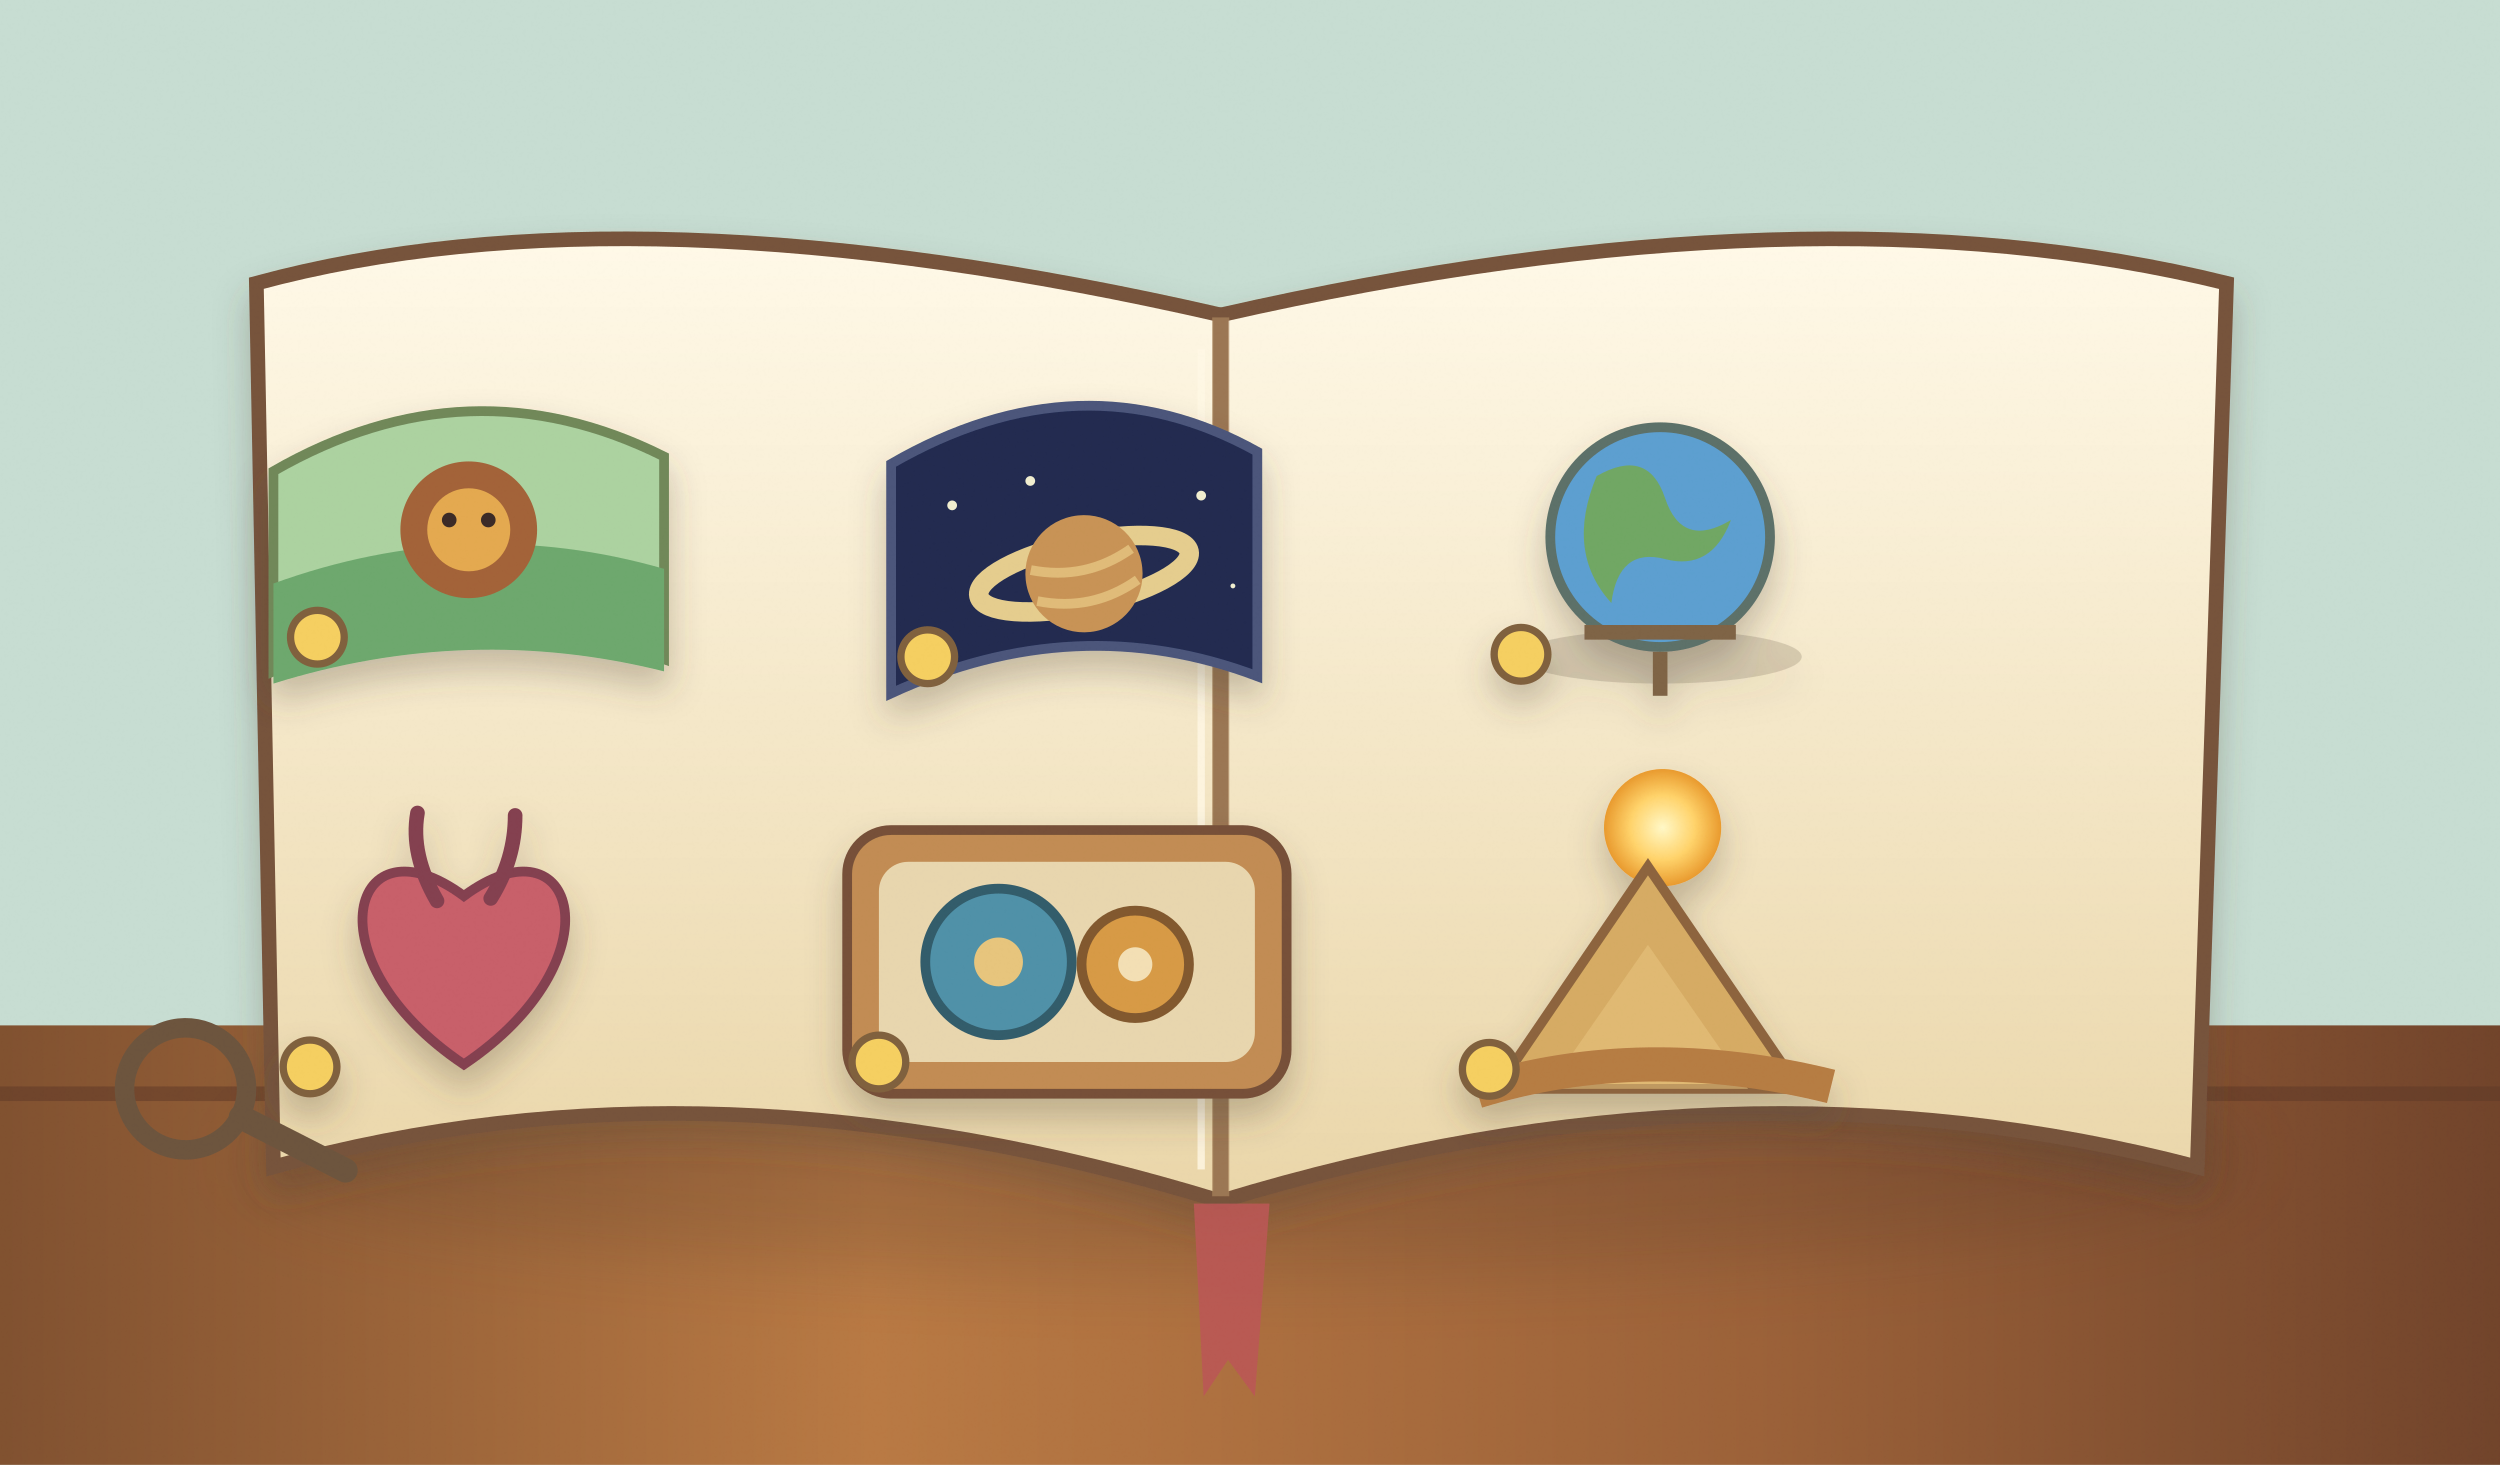
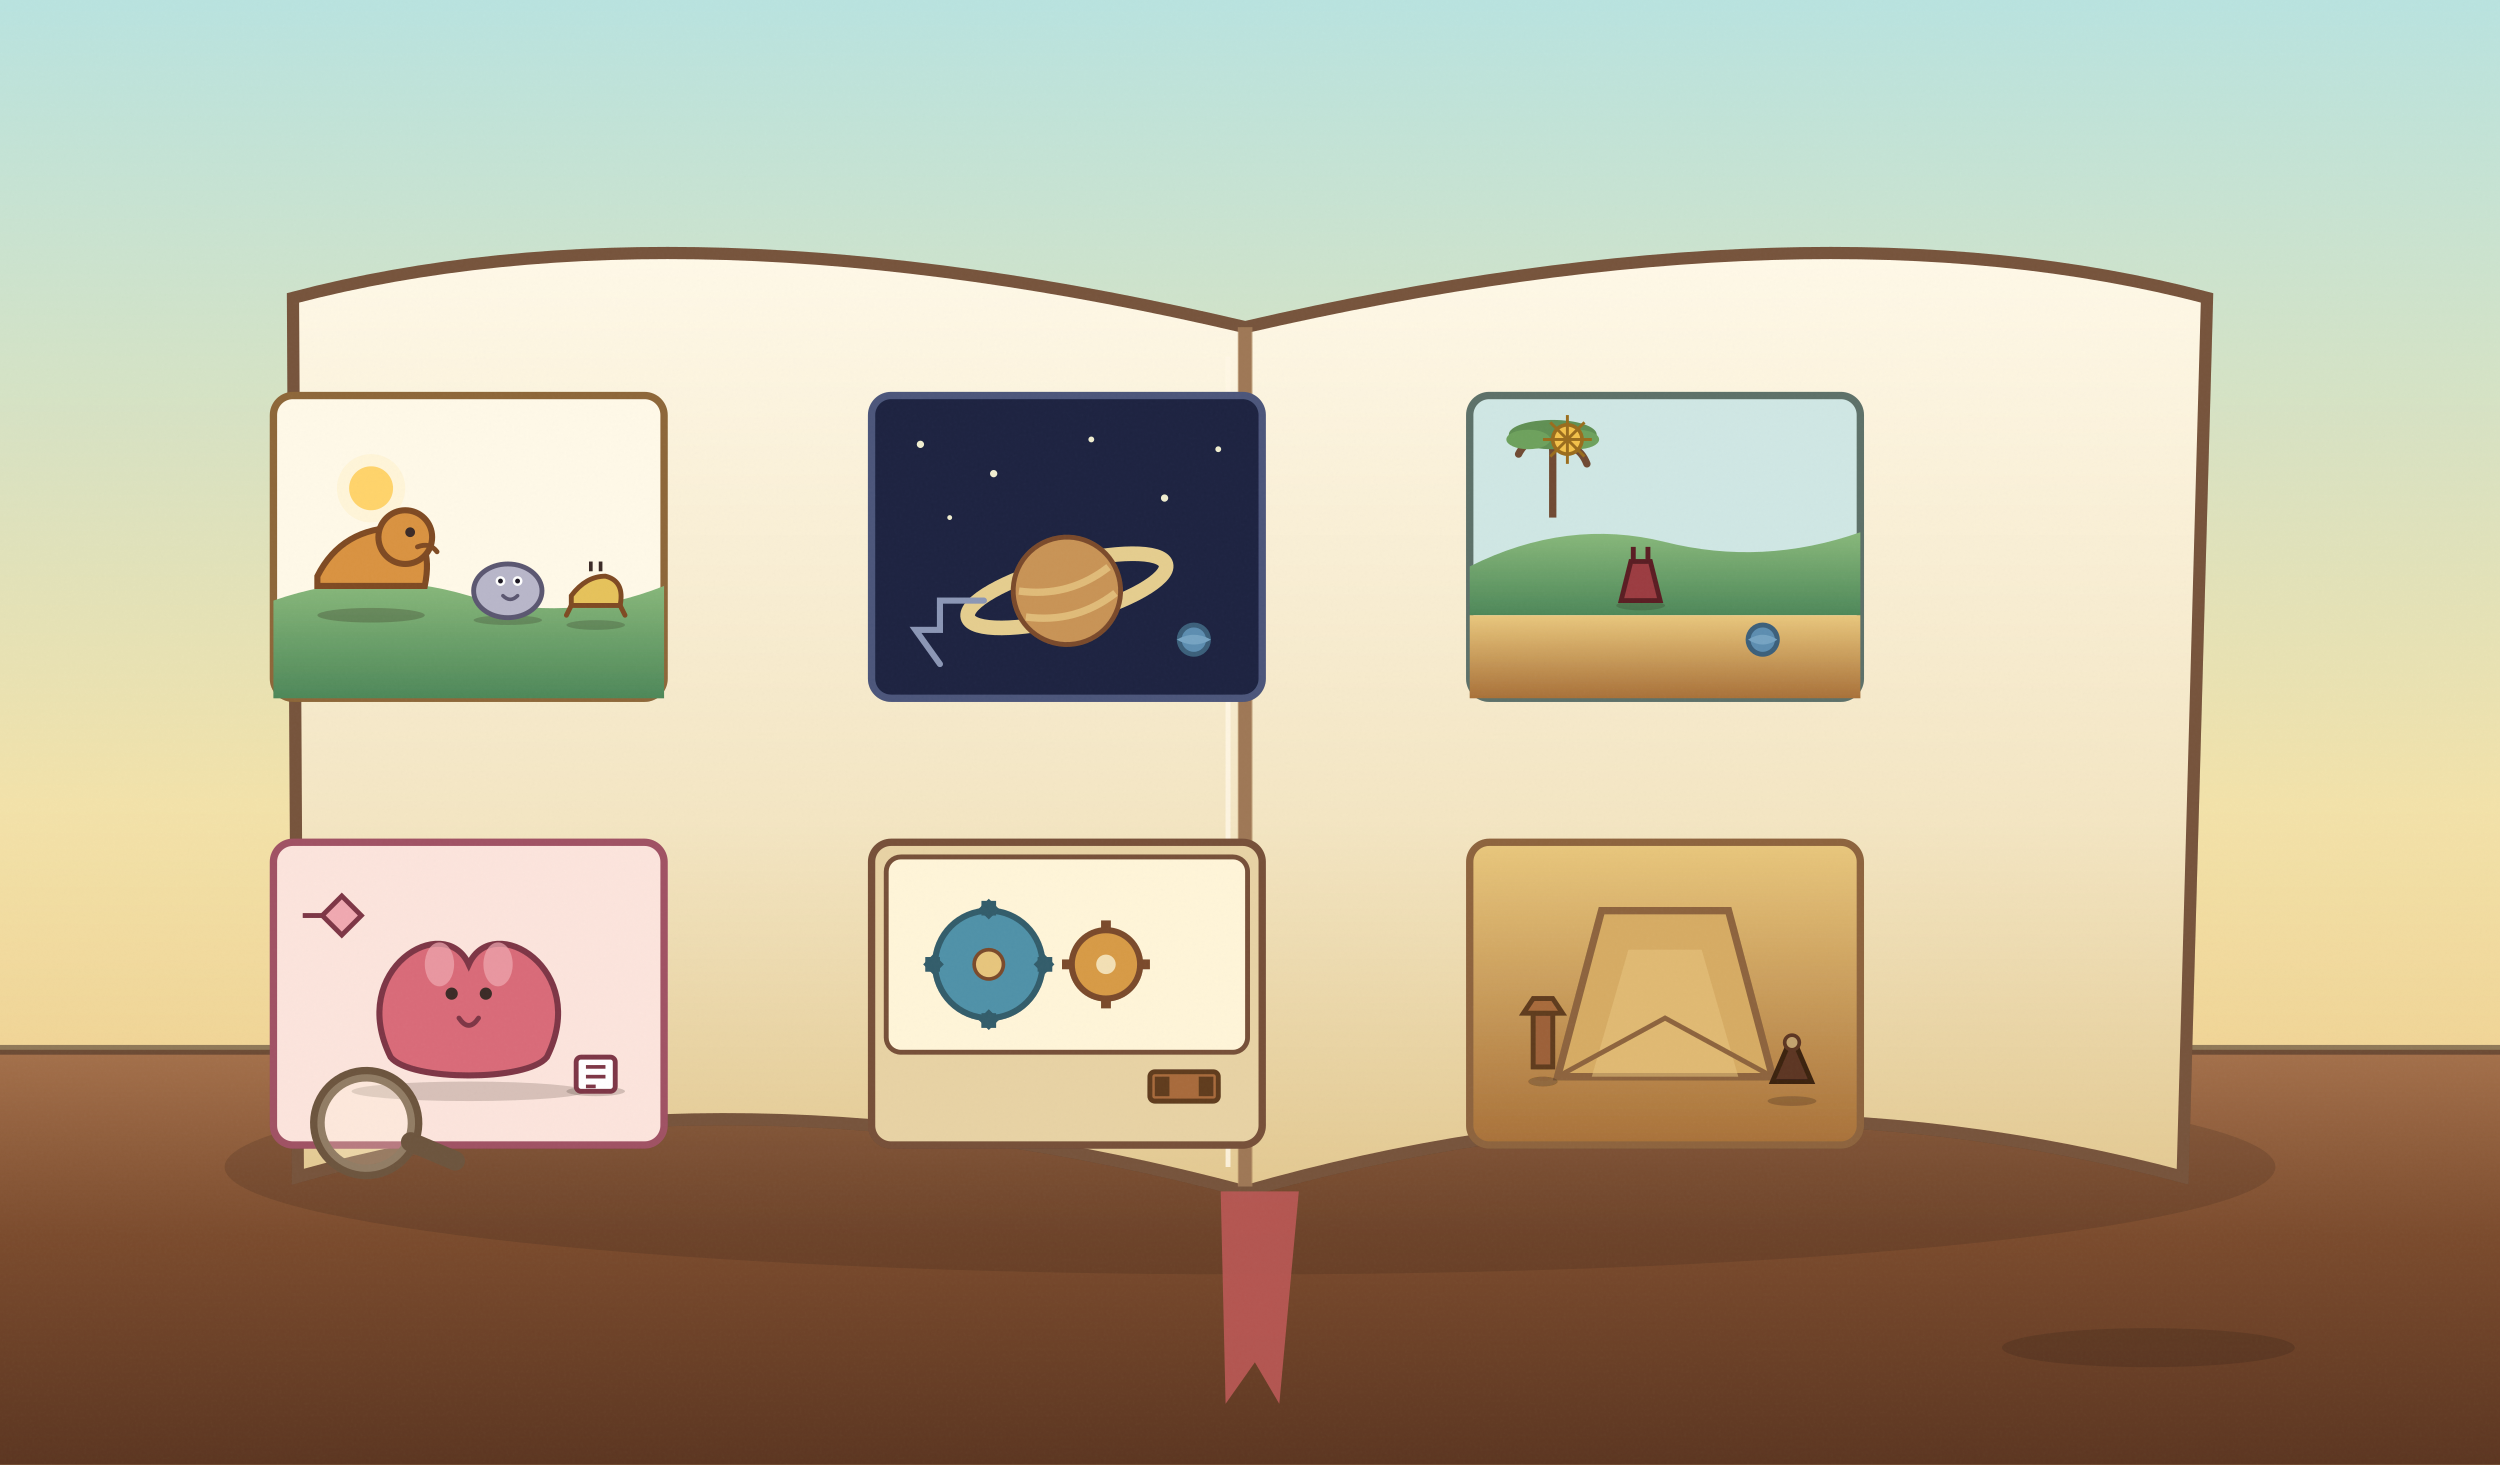
<svg xmlns="http://www.w3.org/2000/svg" width="1024" height="600" viewBox="0 0 1024 600">
  <defs>
-     <filter id="shadow" x="-30%" y="-30%" width="160%" height="170%">
-       <feGaussianBlur in="SourceAlpha" stdDeviation="7" result="b" />
-       <feOffset dy="8" result="o" />
-       <feColorMatrix in="o" type="matrix" values="0 0 0 0 .08 0 0 0 0 .06 0 0 0 0 .04 0 0 0 .30 0" />
-       <feBlend in="SourceGraphic" />
+     <filter id="softshadow" x="-20%" y="-20%" width="140%" height="160%">
+       <feGaussianBlur in="SourceAlpha" stdDeviation="6" />
+       <feOffset dy="9" />
+       <feComponentTransfer>
+         <feFuncA type="linear" slope="0.32" />
+       </feComponentTransfer>
+       <feComposite in2="SourceGraphic" operator="in" result="shadow" />
+       <feMerge>
+         <feMergeNode in="shadow" />
+         <feMergeNode in="SourceGraphic" />
+       </feMerge>
    </filter>
-     <filter id="soft" x="-30%" y="-30%" width="160%" height="160%">
-       <feGaussianBlur stdDeviation="16" />
+     <filter id="tightshadow" x="-10%" y="-10%" width="120%" height="140%">
+       <feGaussianBlur in="SourceAlpha" stdDeviation="3" />
+       <feOffset dy="4" />
+       <feComponentTransfer>
+         <feFuncA type="linear" slope="0.45" />
+       </feComponentTransfer>
+       <feComposite in2="SourceGraphic" operator="in" result="shadow" />
+       <feMerge>
+         <feMergeNode in="shadow" />
+         <feMergeNode in="SourceGraphic" />
+       </feMerge>
    </filter>
-     <filter id="grain">
-       <feTurbulence type="fractalNoise" baseFrequency=".65" numOctaves="2" seed="11" />
+     <filter id="paperGrain">
+       <feTurbulence type="fractalNoise" baseFrequency="0.85" numOctaves="2" seed="7" />
      <feColorMatrix type="saturate" values="0" />
      <feComponentTransfer>
-         <feFuncA type="table" tableValues="0 .035" />
+         <feFuncA type="table" tableValues="0 0.06" />
      </feComponentTransfer>
+       <feComposite in2="SourceGraphic" operator="in" />
    </filter>
    <linearGradient id="sky" x1="0" y1="0" x2="0" y2="1">
-       <stop stop-color="#bce8e5" />
-       <stop offset=".55" stop-color="#f3e2a9" />
+       <stop offset="0" stop-color="#b9e3df" />
+       <stop offset="0.55" stop-color="#f3e2a9" />
      <stop offset="1" stop-color="#edbe75" />
    </linearGradient>
-     <linearGradient id="wood" x1="0" x2="1">
-       <stop stop-color="#80502f" />
-       <stop offset=".35" stop-color="#b97943" />
-       <stop offset=".7" stop-color="#9c6138" />
-       <stop offset="1" stop-color="#70432a" />
+     <linearGradient id="wood" x1="0" y1="0" x2="0" y2="1">
+       <stop offset="0" stop-color="#a4704a" />
+       <stop offset="0.45" stop-color="#7a4a2c" />
+       <stop offset="1" stop-color="#5b3520" />
    </linearGradient>
    <linearGradient id="paper" x1="0" y1="0" x2="0" y2="1">
-       <stop stop-color="#fff9e8" />
-       <stop offset="1" stop-color="#ead6a9" />
+       <stop offset="0" stop-color="#fff9e8" />
+       <stop offset="0.6" stop-color="#f4e6c3" />
+       <stop offset="1" stop-color="#e3c890" />
    </linearGradient>
    <radialGradient id="sun">
-       <stop stop-color="#fff8c7" />
-       <stop offset=".55" stop-color="#ffd36a" />
+       <stop offset="0" stop-color="#fff5c2" />
+       <stop offset="0.55" stop-color="#ffd36a" />
      <stop offset="1" stop-color="#e99a2d" />
    </radialGradient>
+     <linearGradient id="grass" x1="0" y1="0" x2="0" y2="1">
+       <stop offset="0" stop-color="#88b87a" />
+       <stop offset="1" stop-color="#4d8758" />
+     </linearGradient>
    <linearGradient id="sand" x1="0" y1="0" x2="0" y2="1">
-       <stop stop-color="#e9c77c" />
-       <stop offset="1" stop-color="#b77b42" />
+       <stop offset="0" stop-color="#e9c77c" />
+       <stop offset="1" stop-color="#a87038" />
    </linearGradient>
  </defs>
-   <rect width="1024" height="600" fill="#c7ddd2" />
-   <rect y="420" width="1024" height="180" fill="url(#wood)" />
-   <path d="M0 448H1024" stroke="#5e3927" stroke-width="6" opacity=".55" />
-   <ellipse cx="510" cy="475" rx="410" ry="46" fill="#3e2b22" opacity=".20" filter="url(#soft)" />
-   <g filter="url(#shadow)">
-     <path d="M105 116 Q260 74 500 129 L500 492 Q292 428 112 478Z" fill="url(#paper)" stroke="#76523a" stroke-width="6" />
-     <path d="M500 129 Q742 74 912 116 L900 478 Q710 428 500 492Z" fill="url(#paper)" stroke="#76523a" stroke-width="6" />
-     <path d="M500 130V490" stroke="#a7815a" stroke-width="7" opacity=".75" />
-     <path d="M492 143V479" stroke="#fff7e5" stroke-width="3" opacity=".8" />
-   </g>
-   <g data-target="animals" data-center="192,225" transform="translate(112 165)" filter="url(#shadow)">
-     <path d="M0 28Q80-18 160 22V105Q80 76 0 110Z" fill="#acd2a0" stroke="#6f8859" stroke-width="4" />
-     <path d="M0 74Q80 45 160 68V110Q80 90 0 115Z" fill="#6da86d" />
-     <circle cx="80" cy="52" r="28" fill="#a36237" />
-     <circle cx="80" cy="52" r="17" fill="#e4a94f" />
-     <circle cx="72" cy="48" r="3" fill="#3a2b25" />
-     <circle cx="88" cy="48" r="3" fill="#3a2b25" />
-     <circle cx="18" cy="96" r="11" fill="#f5cf61" stroke="#80603c" stroke-width="3" />
-   </g>
-   <g data-target="space" data-center="437,225" transform="translate(365 165)" filter="url(#shadow)">
-     <path d="M0 25Q78-20 150 20V112Q76 84 0 119Z" fill="#202a50" stroke="#4b557a" stroke-width="4" />
+   <rect width="1024" height="600" fill="url(#sky)" />
+   <rect y="430" width="1024" height="170" fill="url(#wood)" />
+   <path d="M0 430H1024" stroke="#3e2b22" stroke-width="4" opacity="0.55" />
+   <ellipse cx="512" cy="478" rx="420" ry="44" fill="#2a1c14" opacity="0.18" />
+   <g filter="url(#softshadow)">
+     <path d="M120 122 Q280 80 510 134 L510 488 Q300 432 122 482Z" fill="url(#paper)" stroke="#76523a" stroke-width="5" />
+     <path d="M510 134 Q744 80 904 122 L894 482 Q706 432 510 488Z" fill="url(#paper)" stroke="#76523a" stroke-width="5" />
+     <path d="M510 134V486" stroke="#a7815a" stroke-width="6" opacity="0.8" />
+     <path d="M503 146V478" stroke="#fff7e5" stroke-width="2" opacity="0.85" />
+   </g>
+   <g data-target="animals" data-center="192,225" transform="translate(112 162)" filter="url(#softshadow)">
+     <rect x="0" y="0" width="160" height="124" rx="8" fill="#fff9e8" stroke="#8d6638" stroke-width="3" />
+     <path d="M0 84 Q40 70 80 82 T160 78 V124 H0Z" fill="url(#grass)" />
+     <circle cx="40" cy="38" r="14" fill="#fff5d8" />
+     <circle cx="40" cy="38" r="9" fill="#ffd36a" />
+     <g transform="translate(40 70)">
+       <ellipse cx="0" cy="20" rx="22" ry="3" fill="#2a1c14" opacity="0.25" />
+       <path d="M-22 4 Q-12 -16 12 -16 Q26 -12 22 8 L-22 8Z" fill="#d9923f" stroke="#7e4920" stroke-width="2.5" />
+       <circle cx="14" cy="-12" r="11" fill="#d9923f" stroke="#7e4920" stroke-width="2.5" />
+       <circle cx="16" cy="-14" r="2" fill="#3a2b25" />
+       <path d="M19 -8 Q24 -10 27 -6" fill="none" stroke="#7e4920" stroke-width="2" stroke-linecap="round" />
+     </g>
+     <g transform="translate(96 78)">
+       <ellipse cx="0" cy="14" rx="14" ry="2" fill="#2a1c14" opacity="0.22" />
+       <ellipse cx="0" cy="2" rx="14" ry="11" fill="#b8b6c9" stroke="#5a5670" stroke-width="2" />
+       <circle cx="-3" cy="-2" r="2" fill="#fff" />
+       <circle cx="-3" cy="-2" r="1" fill="#1a1620" />
+       <circle cx="4" cy="-2" r="2" fill="#fff" />
+       <circle cx="4" cy="-2" r="1" fill="#1a1620" />
+       <path d="M-2 4 Q1 7 4 4" fill="none" stroke="#5a5670" stroke-width="1.5" stroke-linecap="round" />
+     </g>
+     <g transform="translate(132 82)">
+       <ellipse cx="0" cy="12" rx="12" ry="2" fill="#2a1c14" opacity="0.22" />
+       <path d="M-10 0 Q-4 -8 4 -8 Q12 -6 10 4 L-10 4Z" fill="#e6c25a" stroke="#7e4920" stroke-width="2" />
+       <path d="M-2 -10 L-2 -14 M2 -10 L2 -14" stroke="#3a2b25" stroke-width="1.5" />
+       <path d="M-10 4 L-12 8 M10 4 L12 8" stroke="#7e4920" stroke-width="2" stroke-linecap="round" />
+     </g>
+   </g>
+   <g data-target="space" data-center="437,225" transform="translate(357 162)" filter="url(#softshadow)">
+     <rect x="0" y="0" width="160" height="124" rx="8" fill="#1a2240" stroke="#4b557a" stroke-width="3" />
    <g fill="#f1eecf">
-       <circle cx="25" cy="42" r="2" />
-       <circle cx="57" cy="32" r="2" />
-       <circle cx="127" cy="38" r="2" />
-       <circle cx="140" cy="75" r="1" />
-     </g>
-     <g transform="translate(79 70) rotate(-12)">
-       <ellipse rx="44" ry="13" fill="none" stroke="#e5cd8e" stroke-width="8" />
-       <circle r="24" fill="#c89355" />
-       <path d="M-21-6Q0 3 21-6M-21 7Q0 16 21 7" fill="none" stroke="#e0bb78" stroke-width="4" />
-     </g>
-     <circle cx="15" cy="104" r="11" fill="#f5cf61" stroke="#80603c" stroke-width="3" />
-   </g>
-   <g data-target="earth" data-center="682,225" transform="translate(610 165)" filter="url(#shadow)">
-     <ellipse cx="70" cy="104" rx="58" ry="11" fill="#4c3d31" opacity=".18" />
-     <circle cx="70" cy="55" r="45" fill="#5c9fd0" stroke="#5b6f67" stroke-width="4" />
-     <path d="M44 30Q65 18 72 39T99 48Q91 69 72 64T50 82Q31 61 44 30Z" fill="#70a763" />
-     <path d="M39 94H101" stroke="#7e6345" stroke-width="6" />
-     <path d="M70 102V120" stroke="#7e6345" stroke-width="6" />
-     <circle cx="13" cy="103" r="11" fill="#f5cf61" stroke="#80603c" stroke-width="3" />
-   </g>
-   <g data-target="body" data-center="192,415" transform="translate(135 345)" filter="url(#shadow)">
-     <path d="M55 91C-9 48 9-12 55 22C101-12 119 48 55 91Z" fill="#c85e69" stroke="#843f50" stroke-width="4" />
-     <path d="M44 24Q33 5 36-12M66 23Q76 7 76-11" fill="none" stroke="#843f50" stroke-width="6" stroke-linecap="round" />
-     <circle cx="-8" cy="92" r="11" fill="#f5cf61" stroke="#80603c" stroke-width="3" />
-   </g>
-   <g data-target="machines" data-center="437,415" transform="translate(347 340)" filter="url(#shadow)">
-     <rect width="180" height="108" rx="18" fill="#c28c52" stroke="#765038" stroke-width="4" />
-     <rect x="13" y="13" width="154" height="82" rx="12" fill="#e8d6ae" />
-     <g transform="translate(62 54)">
-       <circle r="30" fill="#4f91a8" stroke="#315b6a" stroke-width="4" />
-       <circle r="10" fill="#e7c57c" />
-     </g>
-     <g transform="translate(118 55)">
-       <circle r="22" fill="#d79a44" stroke="#82582e" stroke-width="4" />
-       <circle r="7" fill="#f3dfb4" />
-     </g>
-     <circle cx="13" cy="95" r="11" fill="#f5cf61" stroke="#80603c" stroke-width="3" />
-   </g>
-   <g data-target="history" data-center="682,415" transform="translate(605 335)" filter="url(#shadow)">
-     <circle cx="76" cy="4" r="24" fill="url(#sun)" />
-     <path d="M8 111L70 20L132 111Z" fill="#d6ab63" stroke="#8d643c" stroke-width="4" />
-     <path d="M29 111L70 52L111 111Z" fill="#e8c47e" opacity=".55" />
-     <path d="M0 112Q68 91 145 110" fill="none" stroke="#b67b43" stroke-width="14" />
-     <circle cx="5" cy="103" r="11" fill="#f5cf61" stroke="#80603c" stroke-width="3" />
-   </g>
-   <path d="M489 493L520 493L514 572L503 557L493 572Z" fill="#ba5754" opacity=".9" />
-   <g transform="translate(76 446) rotate(-18)">
-     <circle cx="0" cy="0" r="25" fill="none" stroke="#6c543d" stroke-width="8" />
-     <path d="M18 18L52 52" stroke="#6c543d" stroke-width="10" stroke-linecap="round" />
-   </g>
-   <rect width="1024" height="600" filter="url(#grain)" opacity=".28" pointer-events="none" />
+       <circle cx="20" cy="20" r="1.5" />
+       <circle cx="50" cy="32" r="1.5" />
+       <circle cx="90" cy="18" r="1.2" />
+       <circle cx="120" cy="42" r="1.5" />
+       <circle cx="142" cy="22" r="1.2" />
+       <circle cx="32" cy="50" r="1" />
+     </g>
+     <g transform="translate(80 80) rotate(-15)">
+       <ellipse rx="42" ry="11" fill="none" stroke="#e5cd8e" stroke-width="6" />
+       <circle r="22" fill="#c89355" stroke="#7a4a2c" stroke-width="2" />
+       <path d="M-19-5 Q0 3 19-5 M-19 6 Q0 14 19 6" fill="none" stroke="#e0bb78" stroke-width="3" />
+     </g>
+     <g transform="translate(28 92)" stroke="#8b96b5" stroke-width="2.5" fill="none" stroke-linecap="round">
+       <path d="M0 18 L-10 4 L0 4 L0 -8 L18 -8" />
+     </g>
+     <circle cx="132" cy="100" r="6" fill="#5b8db0" stroke="#3a5e7a" stroke-width="2" />
+     <path d="M125 100 Q132 96 139 100 Q132 104 125 100" fill="#74a3c2" />
+   </g>
+   <g data-target="earth" data-center="682,225" transform="translate(602 162)" filter="url(#softshadow)">
+     <rect x="0" y="0" width="160" height="124" rx="8" fill="#cfe7e4" stroke="#5b6f67" stroke-width="3" />
+     <path d="M0 70 Q40 50 80 60 T160 56 V90 L0 90Z" fill="url(#grass)" />
+     <path d="M0 90 H160 V124 H0Z" fill="url(#sand)" />
+     <g transform="translate(34 50)">
+       <path d="M0 0 L0 -34" stroke="#6f4a32" stroke-width="3" />
+       <path d="M0 -32 Q-10 -34 -14 -26 M0 -28 Q10 -32 14 -22" fill="none" stroke="#6f4a32" stroke-width="3" stroke-linecap="round" />
+       <ellipse cx="0" cy="-34" rx="18" ry="6" fill="#5e8f52" />
+       <ellipse cx="-10" cy="-32" rx="9" ry="4" fill="#6da15b" />
+       <ellipse cx="10" cy="-32" rx="9" ry="4" fill="#6da15b" />
+     </g>
+     <g transform="translate(70 84)">
+       <ellipse cx="0" cy="2" rx="10" ry="2" fill="#2a1c14" opacity="0.2" />
+       <path d="M-8 0 L8 0 L4 -16 L-4 -16Z" fill="#9b3a40" stroke="#5a1f23" stroke-width="2" />
+       <path d="M-3 -16 L-3 -22 M3 -16 L3 -22" stroke="#5a1f23" stroke-width="2" />
+     </g>
+     <circle cx="120" cy="100" r="6" fill="#5b8db0" stroke="#3a5e7a" stroke-width="2" />
+     <path d="M114 100 Q120 96 126 100 Q120 104 114 100" fill="#74a3c2" />
+     <g transform="translate(40 18)" fill="#f3c14a" stroke="#9a6c1a" stroke-width="1.5">
+       <circle r="6" />
+       <path d="M0 -10 L0 10 M-10 0 L10 0 M-7 -7 L7 7 M-7 7 L7 -7" stroke-width="1.2" />
+     </g>
+   </g>
+   <g data-target="body" data-center="192,415" transform="translate(112 345)" filter="url(#softshadow)">
+     <rect x="0" y="0" width="160" height="124" rx="8" fill="#fce4dc" stroke="#a05164" stroke-width="3" />
+     <g transform="translate(80 60)">
+       <ellipse cx="0" cy="42" rx="48" ry="4" fill="#2a1c14" opacity="0.18" />
+       <path d="M-32 28 C-50 -8 -10 -32 0 -10 C10 -32 50 -8 32 28 C24 38 -24 38 -32 28Z" fill="#d96b78" stroke="#7d3645" stroke-width="2.5" />
+       <ellipse cx="-12" cy="-10" rx="6" ry="9" fill="#f0a8b0" opacity="0.7" />
+       <ellipse cx="12" cy="-10" rx="6" ry="9" fill="#f0a8b0" opacity="0.7" />
+       <circle cx="-7" cy="2" r="2.5" fill="#3a2b25" />
+       <circle cx="7" cy="2" r="2.5" fill="#3a2b25" />
+       <path d="M-4 12 Q0 18 4 12" fill="none" stroke="#7d3645" stroke-width="2" stroke-linecap="round" />
+     </g>
+     <g transform="translate(28 30)">
+       <path d="M0 8 L8 0 L0 -8 L-8 0Z" fill="#f0a8b0" stroke="#7d3645" stroke-width="2" />
+       <path d="M-8 0 L-16 0" stroke="#7d3645" stroke-width="2" />
+     </g>
+     <g transform="translate(132 96)">
+       <ellipse cx="0" cy="6" rx="12" ry="2" fill="#2a1c14" opacity="0.2" />
+       <rect x="-8" y="-8" width="16" height="14" rx="2" fill="#fff" stroke="#7d3645" stroke-width="2" />
+       <path d="M-4 -4 L4 -4 M-4 0 L4 0 M-4 4 L0 4" stroke="#7d3645" stroke-width="1.5" />
+     </g>
+   </g>
+   <g data-target="machines" data-center="437,415" transform="translate(357 345)" filter="url(#softshadow)">
+     <rect x="0" y="0" width="160" height="124" rx="8" fill="#e8d2a4" stroke="#765038" stroke-width="3" />
+     <rect x="6" y="6" width="148" height="80" rx="6" fill="#fff5d8" stroke="#765038" stroke-width="2" />
+     <g transform="translate(48 50)" filter="url(#tightshadow)">
+       <circle r="22" fill="#4f91a8" stroke="#315b6a" stroke-width="2.5" />
+       <g fill="#315b6a">
+         <rect x="-3" y="-26" width="6" height="6" />
+         <rect x="-3" y="20" width="6" height="6" />
+         <rect x="-26" y="-3" width="6" height="6" />
+         <rect x="20" y="-3" width="6" height="6" />
+         <rect x="-19" y="-19" width="6" height="6" transform="rotate(45)" />
+         <rect x="13" y="-19" width="6" height="6" transform="rotate(45)" />
+         <rect x="-19" y="13" width="6" height="6" transform="rotate(45)" />
+         <rect x="13" y="13" width="6" height="6" transform="rotate(45)" />
+       </g>
+       <circle r="6" fill="#e7c57c" stroke="#7a4a2c" stroke-width="1.5" />
+     </g>
+     <g transform="translate(96 50)" filter="url(#tightshadow)">
+       <circle r="14" fill="#d79a44" stroke="#7a4a2c" stroke-width="2.5" />
+       <g fill="#7a4a2c">
+         <rect x="-2" y="-18" width="4" height="4" />
+         <rect x="-2" y="14" width="4" height="4" />
+         <rect x="-18" y="-2" width="4" height="4" />
+         <rect x="14" y="-2" width="4" height="4" />
+       </g>
+       <circle r="4" fill="#f3dfb4" />
+     </g>
+     <g transform="translate(128 100)" filter="url(#tightshadow)">
+       <rect x="-14" y="-6" width="28" height="12" rx="2" fill="#a86b3a" stroke="#5e3a1f" stroke-width="2" />
+       <rect x="-12" y="-4" width="6" height="8" fill="#5e3a1f" />
+       <rect x="6" y="-4" width="6" height="8" fill="#5e3a1f" />
+     </g>
+   </g>
+   <g data-target="history" data-center="682,415" transform="translate(602 345)" filter="url(#softshadow)">
+     <rect x="0" y="0" width="160" height="124" rx="8" fill="url(#sand)" stroke="#8d643c" stroke-width="3" />
+     <g transform="translate(80 60)" filter="url(#tightshadow)">
+       <path d="M-44 36 L-26 -32 L26 -32 L44 36Z" fill="#d6ab63" stroke="#8d643c" stroke-width="3" />
+       <path d="M-30 36 L-15 -16 L15 -16 L30 36Z" fill="#e8c47e" opacity="0.55" />
+       <path d="M-44 36 L0 12 L44 36" fill="none" stroke="#8d643c" stroke-width="2" />
+     </g>
+     <g transform="translate(30 92)" filter="url(#tightshadow)">
+       <ellipse cx="0" cy="6" rx="6" ry="2" fill="#2a1c14" opacity="0.25" />
+       <rect x="-4" y="-22" width="8" height="22" fill="#9c6138" stroke="#5e3a1f" stroke-width="2" />
+       <path d="M-8 -22 L8 -22 L4 -28 L-4 -28Z" fill="#a86b3a" stroke="#5e3a1f" stroke-width="2" />
+     </g>
+     <g transform="translate(132 100)">
+       <ellipse cx="0" cy="6" rx="10" ry="2" fill="#2a1c14" opacity="0.25" />
+       <path d="M-8 -2 L-2 -16 L2 -16 L8 -2Z" fill="#5b3520" stroke="#3a2110" stroke-width="2" />
+       <circle cx="0" cy="-18" r="3" fill="#c2a26e" stroke="#5b3520" stroke-width="1.5" />
+     </g>
+   </g>
+   <path d="M500 488 L532 488 L524 575 L514 558 L502 575Z" fill="#ba5754" opacity="0.92" />
+   <ellipse cx="880" cy="552" rx="60" ry="8" fill="#2a1c14" opacity="0.22" />
+   <g transform="translate(150 460) rotate(-22)">
+     <circle cx="0" cy="0" r="20" fill="none" stroke="#6c543d" stroke-width="6" />
+     <circle cx="0" cy="0" r="20" fill="#fff5d8" opacity="0.25" />
+     <path d="M14 14 L28 28" stroke="#6c543d" stroke-width="8" stroke-linecap="round" />
+   </g>
+   <rect width="1024" height="600" filter="url(#paperGrain)" opacity="0.5" pointer-events="none" />
</svg>
